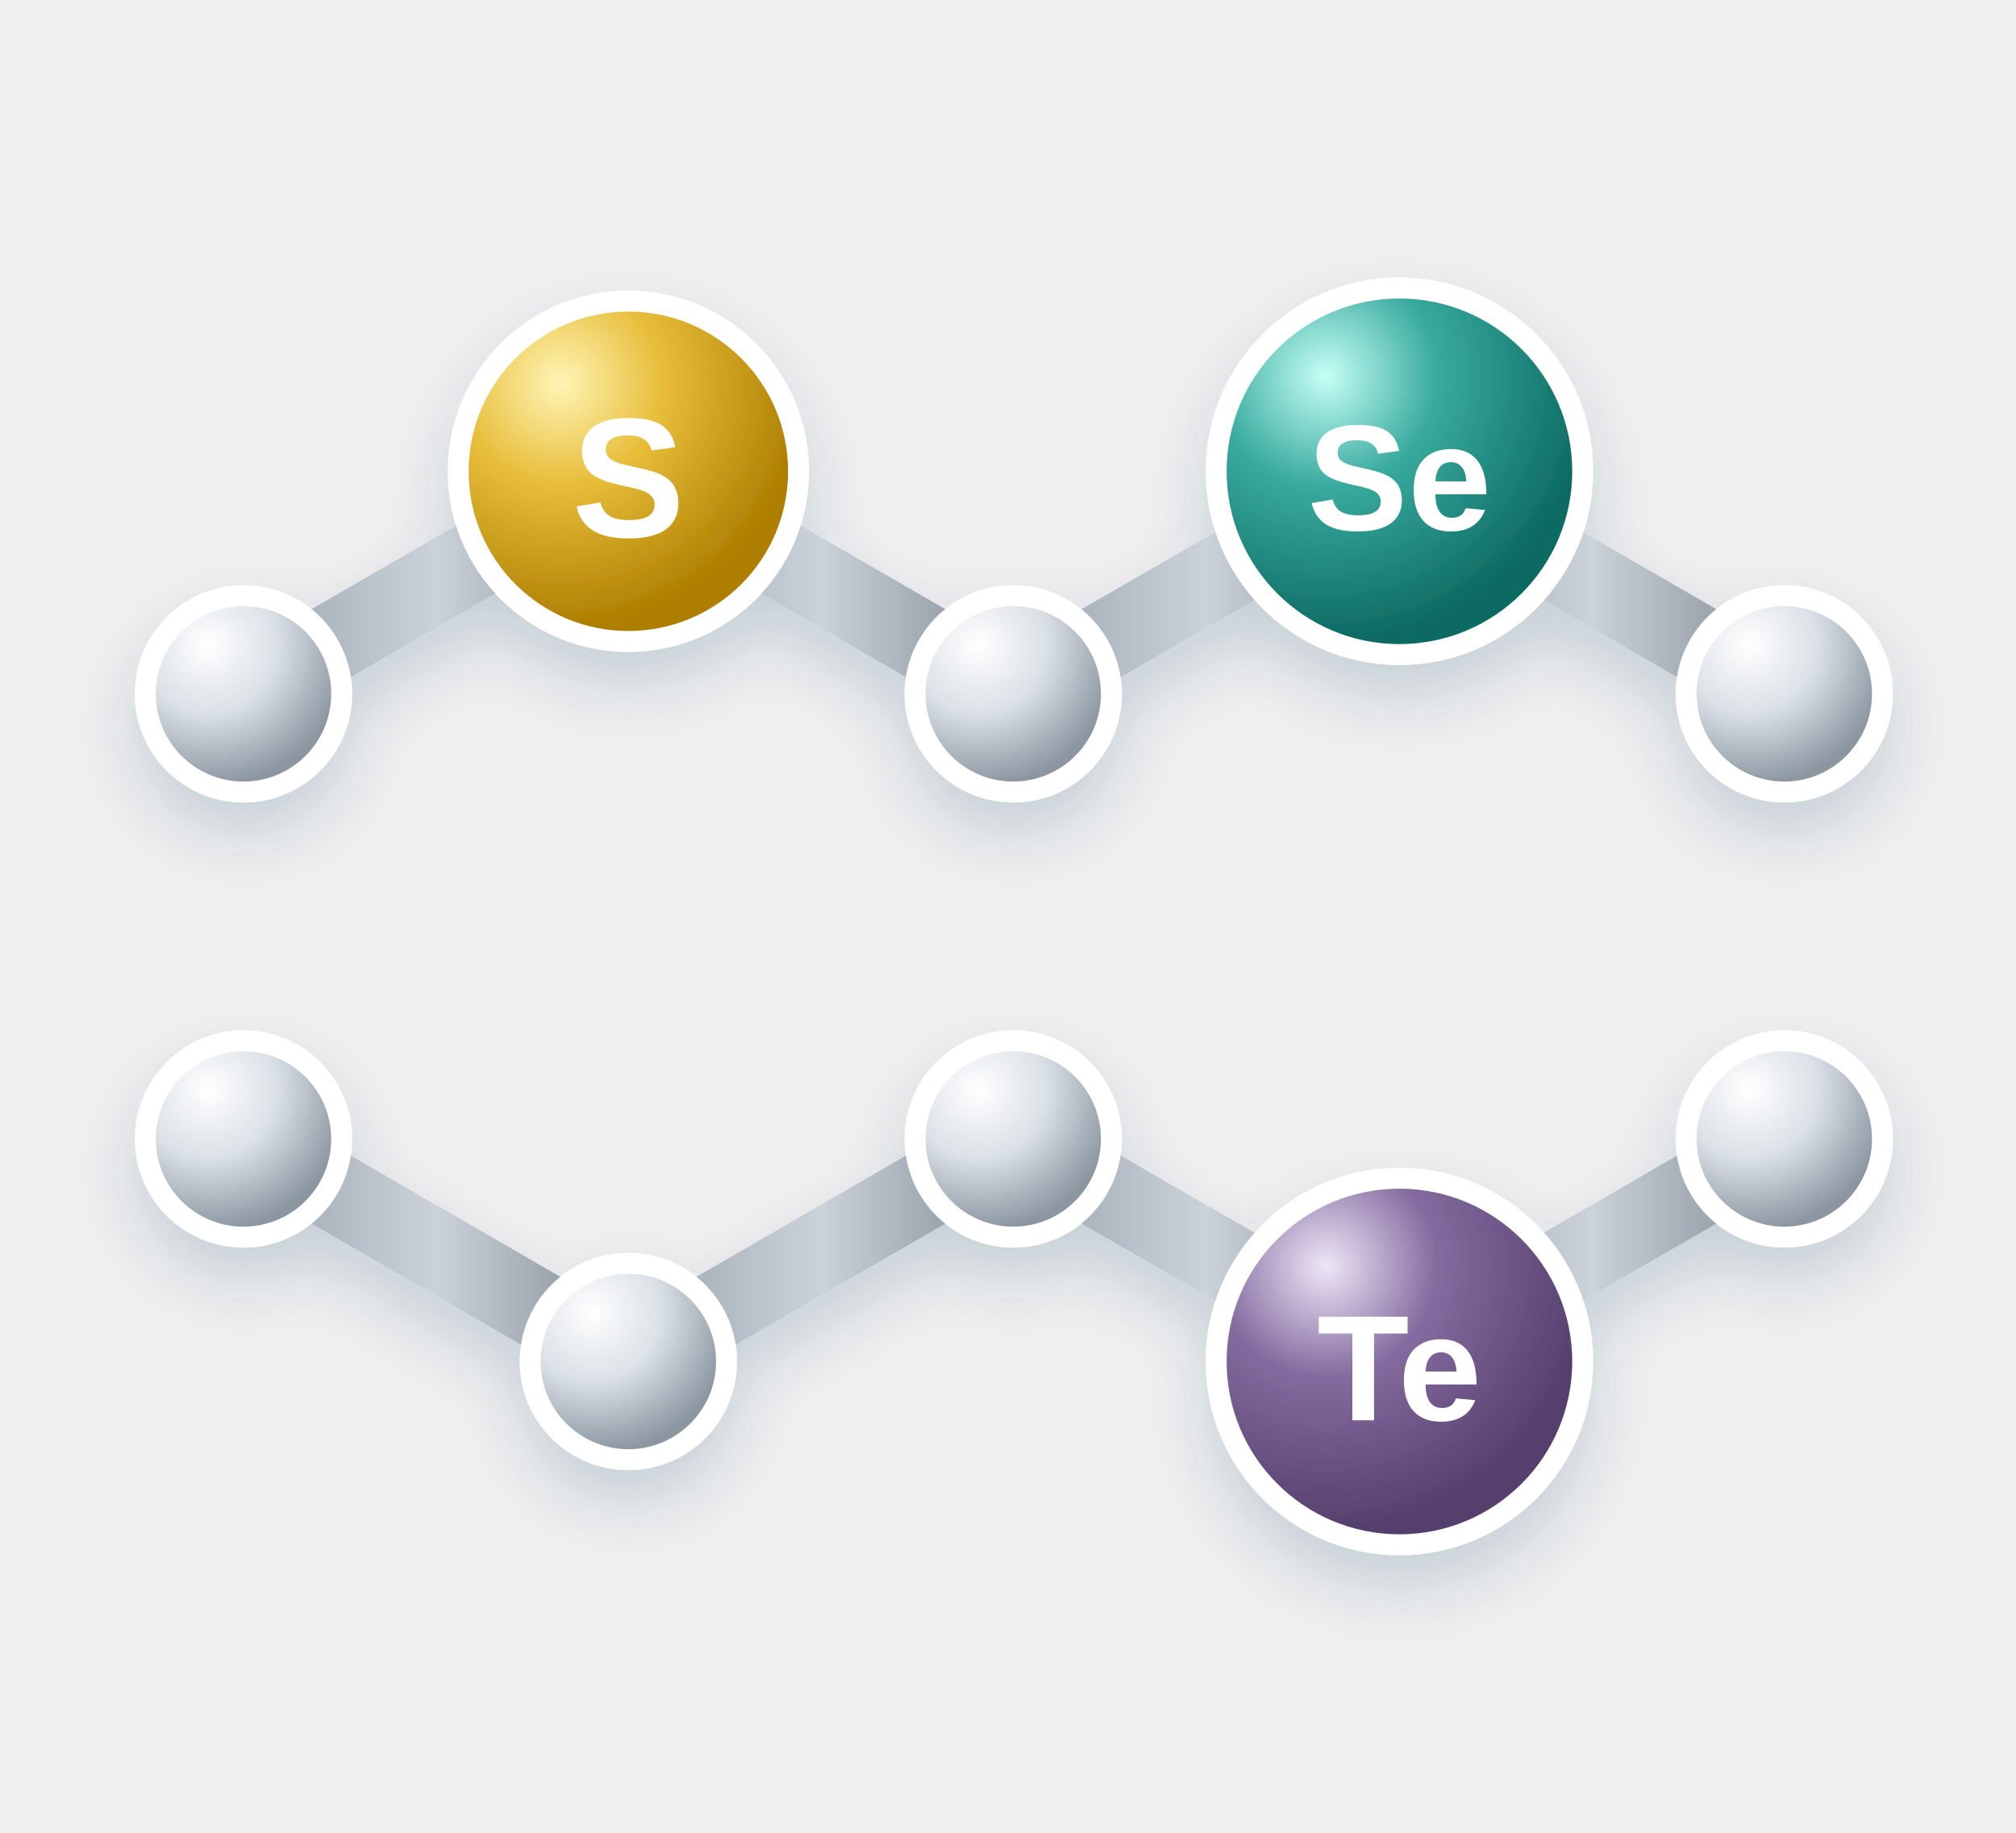
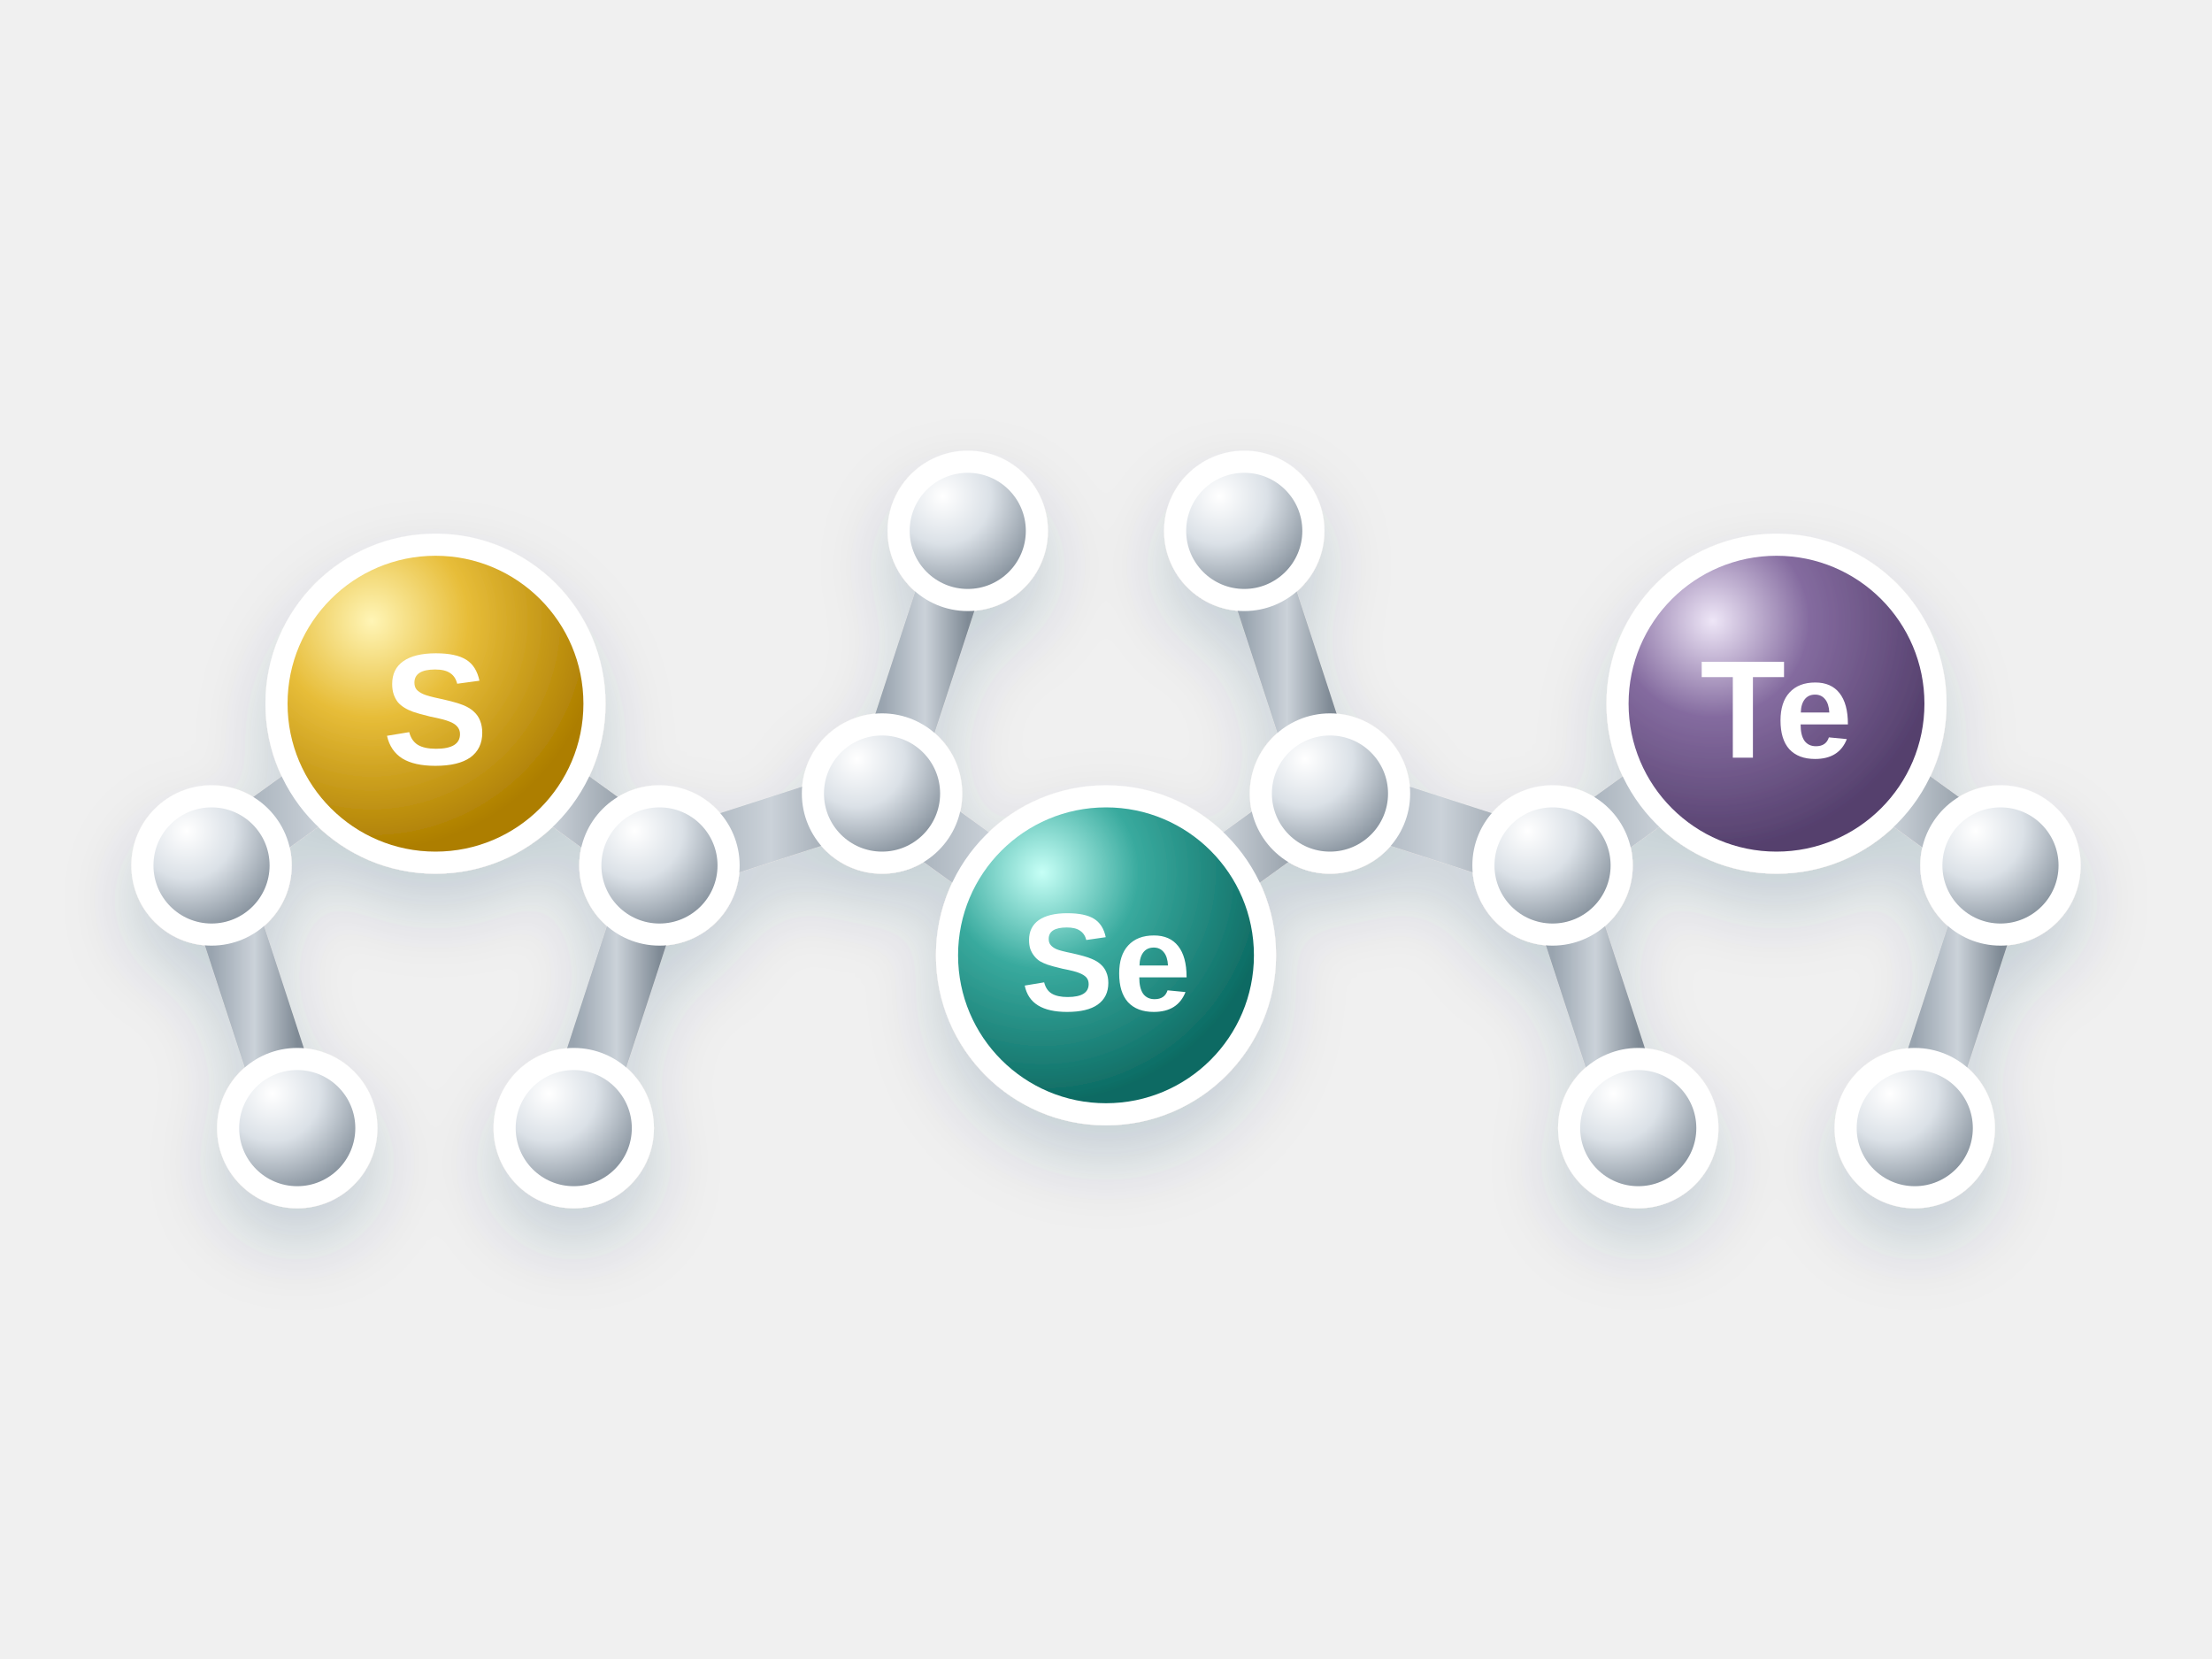
- <svg xmlns="http://www.w3.org/2000/svg" viewBox="0 0 154 140" role="img" aria-label="ChalMolDB molecular mark">
+ <svg xmlns="http://www.w3.org/2000/svg" viewBox="0 0 160 120" role="img" aria-label="ChalMolDB molecular mark">
  <defs>
    <radialGradient id="cmC" cx="32%" cy="25%" r="72%">
      <stop stop-color="#ffffff" />
      <stop offset=".48" stop-color="#dbe1e7" />
      <stop offset="1" stop-color="#8b96a1" />
    </radialGradient>
    <radialGradient id="cmS" cx="30%" cy="24%" r="72%">
      <stop stop-color="#fff5b6" />
      <stop offset=".42" stop-color="#e7bd39" />
      <stop offset="1" stop-color="#ad7e00" />
    </radialGradient>
    <radialGradient id="cmSe" cx="30%" cy="24%" r="72%">
      <stop stop-color="#c6fff6" />
      <stop offset=".42" stop-color="#39aa9e" />
      <stop offset="1" stop-color="#0d6b63" />
    </radialGradient>
    <radialGradient id="cmTe" cx="30%" cy="24%" r="72%">
      <stop stop-color="#eee6f7" />
      <stop offset=".42" stop-color="#846b9f" />
      <stop offset="1" stop-color="#55406d" />
    </radialGradient>
    <linearGradient id="cmBond" x1="0" x2="1">
      <stop stop-color="#99a4af" />
      <stop offset=".5" stop-color="#cbd2d9" />
      <stop offset="1" stop-color="#7f8a95" />
    </linearGradient>
    <filter id="cmShadow" x="-30%" y="-30%" width="160%" height="160%">
-       <feDropShadow dx="0" dy="2.5" stdDeviation="2.5" flood-color="#173b5b" flood-opacity=".18" />
+       <feDropShadow dx="0" dy="2.5" stdDeviation="2.5" flood-color="#173b5b" flood-opacity="0.18" />
    </filter>
  </defs>
-   <g transform="translate(0 0)" filter="url(#cmShadow)" stroke-linecap="round">
-     <g stroke="url(#cmBond)" stroke-width="6">
-       <path d="M48.0 36.0 77.4 53.0" />
-       <path d="M77.4 53.0 77.4 87.0" />
-       <path d="M77.4 87.0 48.0 104.0" />
-       <path d="M48.0 104.0 18.6 87.0" />
-       <path d="M18.6 87.0 18.6 53.0" />
-       <path d="M18.6 53.0 48.0 36.0" />
-       <path d="M77.4 53.0 106.9 36.0" />
-       <path d="M106.9 36.0 136.3 53.0" />
-       <path d="M136.3 53.0 136.3 87.0" />
-       <path d="M136.3 87.0 106.9 104.0" />
-       <path d="M106.9 104.0 77.4 87.0" />
+   <g transform="translate(80.0 60.0)" filter="url(#cmShadow)" stroke-linecap="round">
+     <g stroke="url(#cmBond)" stroke-width="4.5">
+       <path d="M-48.5 -9.1 -32.3 2.6" />
+       <path d="M-32.3 2.6 -38.5 21.6" />
+       <path d="M-38.5 21.6 -58.5 21.6" />
+       <path d="M-58.5 21.6 -64.7 2.6" />
+       <path d="M-64.7 2.6 -48.5 -9.1" />
+       <path d="M0.0 9.1 16.2 -2.6" />
+       <path d="M16.2 -2.6 10.0 -21.6" />
+       <path d="M10.0 -21.6 -10.0 -21.6" />
+       <path d="M-10.0 -21.6 -16.2 -2.6" />
+       <path d="M-16.2 -2.6 0.0 9.1" />
+       <path d="M-32.3 2.6 -16.2 -2.6" />
+       <path d="M48.5 -9.1 64.7 2.6" />
+       <path d="M64.7 2.6 58.5 21.6" />
+       <path d="M58.5 21.6 38.5 21.6" />
+       <path d="M38.5 21.6 32.3 2.6" />
+       <path d="M32.3 2.6 48.5 -9.1" />
+       <path d="M16.2 -2.6 32.3 2.6" />
    </g>
    <g stroke="#ffffff" stroke-width="1.6">
-       <circle cx="48.0" cy="36.0" r="13" fill="url(#cmS)" />
-       <circle cx="77.4" cy="53.0" r="7.5" fill="url(#cmC)" />
-       <circle cx="77.4" cy="87.0" r="7.5" fill="url(#cmC)" />
-       <circle cx="48.0" cy="104.0" r="7.5" fill="url(#cmC)" />
-       <circle cx="18.6" cy="87.0" r="7.5" fill="url(#cmC)" />
-       <circle cx="18.6" cy="53.0" r="7.5" fill="url(#cmC)" />
-       <circle cx="106.9" cy="36.0" r="14" fill="url(#cmSe)" />
-       <circle cx="136.3" cy="53.0" r="7.5" fill="url(#cmC)" />
-       <circle cx="136.3" cy="87.0" r="7.5" fill="url(#cmC)" />
-       <circle cx="106.9" cy="104.0" r="14" fill="url(#cmTe)" />
+       <circle cx="-48.5" cy="-9.1" r="11.5" fill="url(#cmS)" />
+       <circle cx="-32.3" cy="2.6" r="5" fill="url(#cmC)" />
+       <circle cx="-38.5" cy="21.6" r="5" fill="url(#cmC)" />
+       <circle cx="-58.5" cy="21.6" r="5" fill="url(#cmC)" />
+       <circle cx="-64.7" cy="2.6" r="5" fill="url(#cmC)" />
+       <circle cx="0.0" cy="9.1" r="11.5" fill="url(#cmSe)" />
+       <circle cx="16.2" cy="-2.6" r="5" fill="url(#cmC)" />
+       <circle cx="10.0" cy="-21.6" r="5" fill="url(#cmC)" />
+       <circle cx="-10.0" cy="-21.6" r="5" fill="url(#cmC)" />
+       <circle cx="-16.2" cy="-2.6" r="5" fill="url(#cmC)" />
+       <circle cx="48.5" cy="-9.1" r="11.5" fill="url(#cmTe)" />
+       <circle cx="64.7" cy="2.6" r="5" fill="url(#cmC)" />
+       <circle cx="58.5" cy="21.6" r="5" fill="url(#cmC)" />
+       <circle cx="38.5" cy="21.6" r="5" fill="url(#cmC)" />
+       <circle cx="32.3" cy="2.6" r="5" fill="url(#cmC)" />
    </g>
    <g font-family="Arial,Helvetica,sans-serif" font-weight="800" text-anchor="middle" dominant-baseline="central" fill="#ffffff">
-       <text x="48.0" y="36.5" font-size="13">S</text>
-       <text x="106.9" y="36.5" font-size="11.5">Se</text>
-       <text x="106.9" y="104.5" font-size="11.5">Te</text>
+       <text x="-48.5" y="-8.7" font-size="11.5">S</text>
+       <text x="0.0" y="9.6" font-size="10.1">Se</text>
+       <text x="48.5" y="-8.7" font-size="10.1">Te</text>
    </g>
  </g>
</svg>
